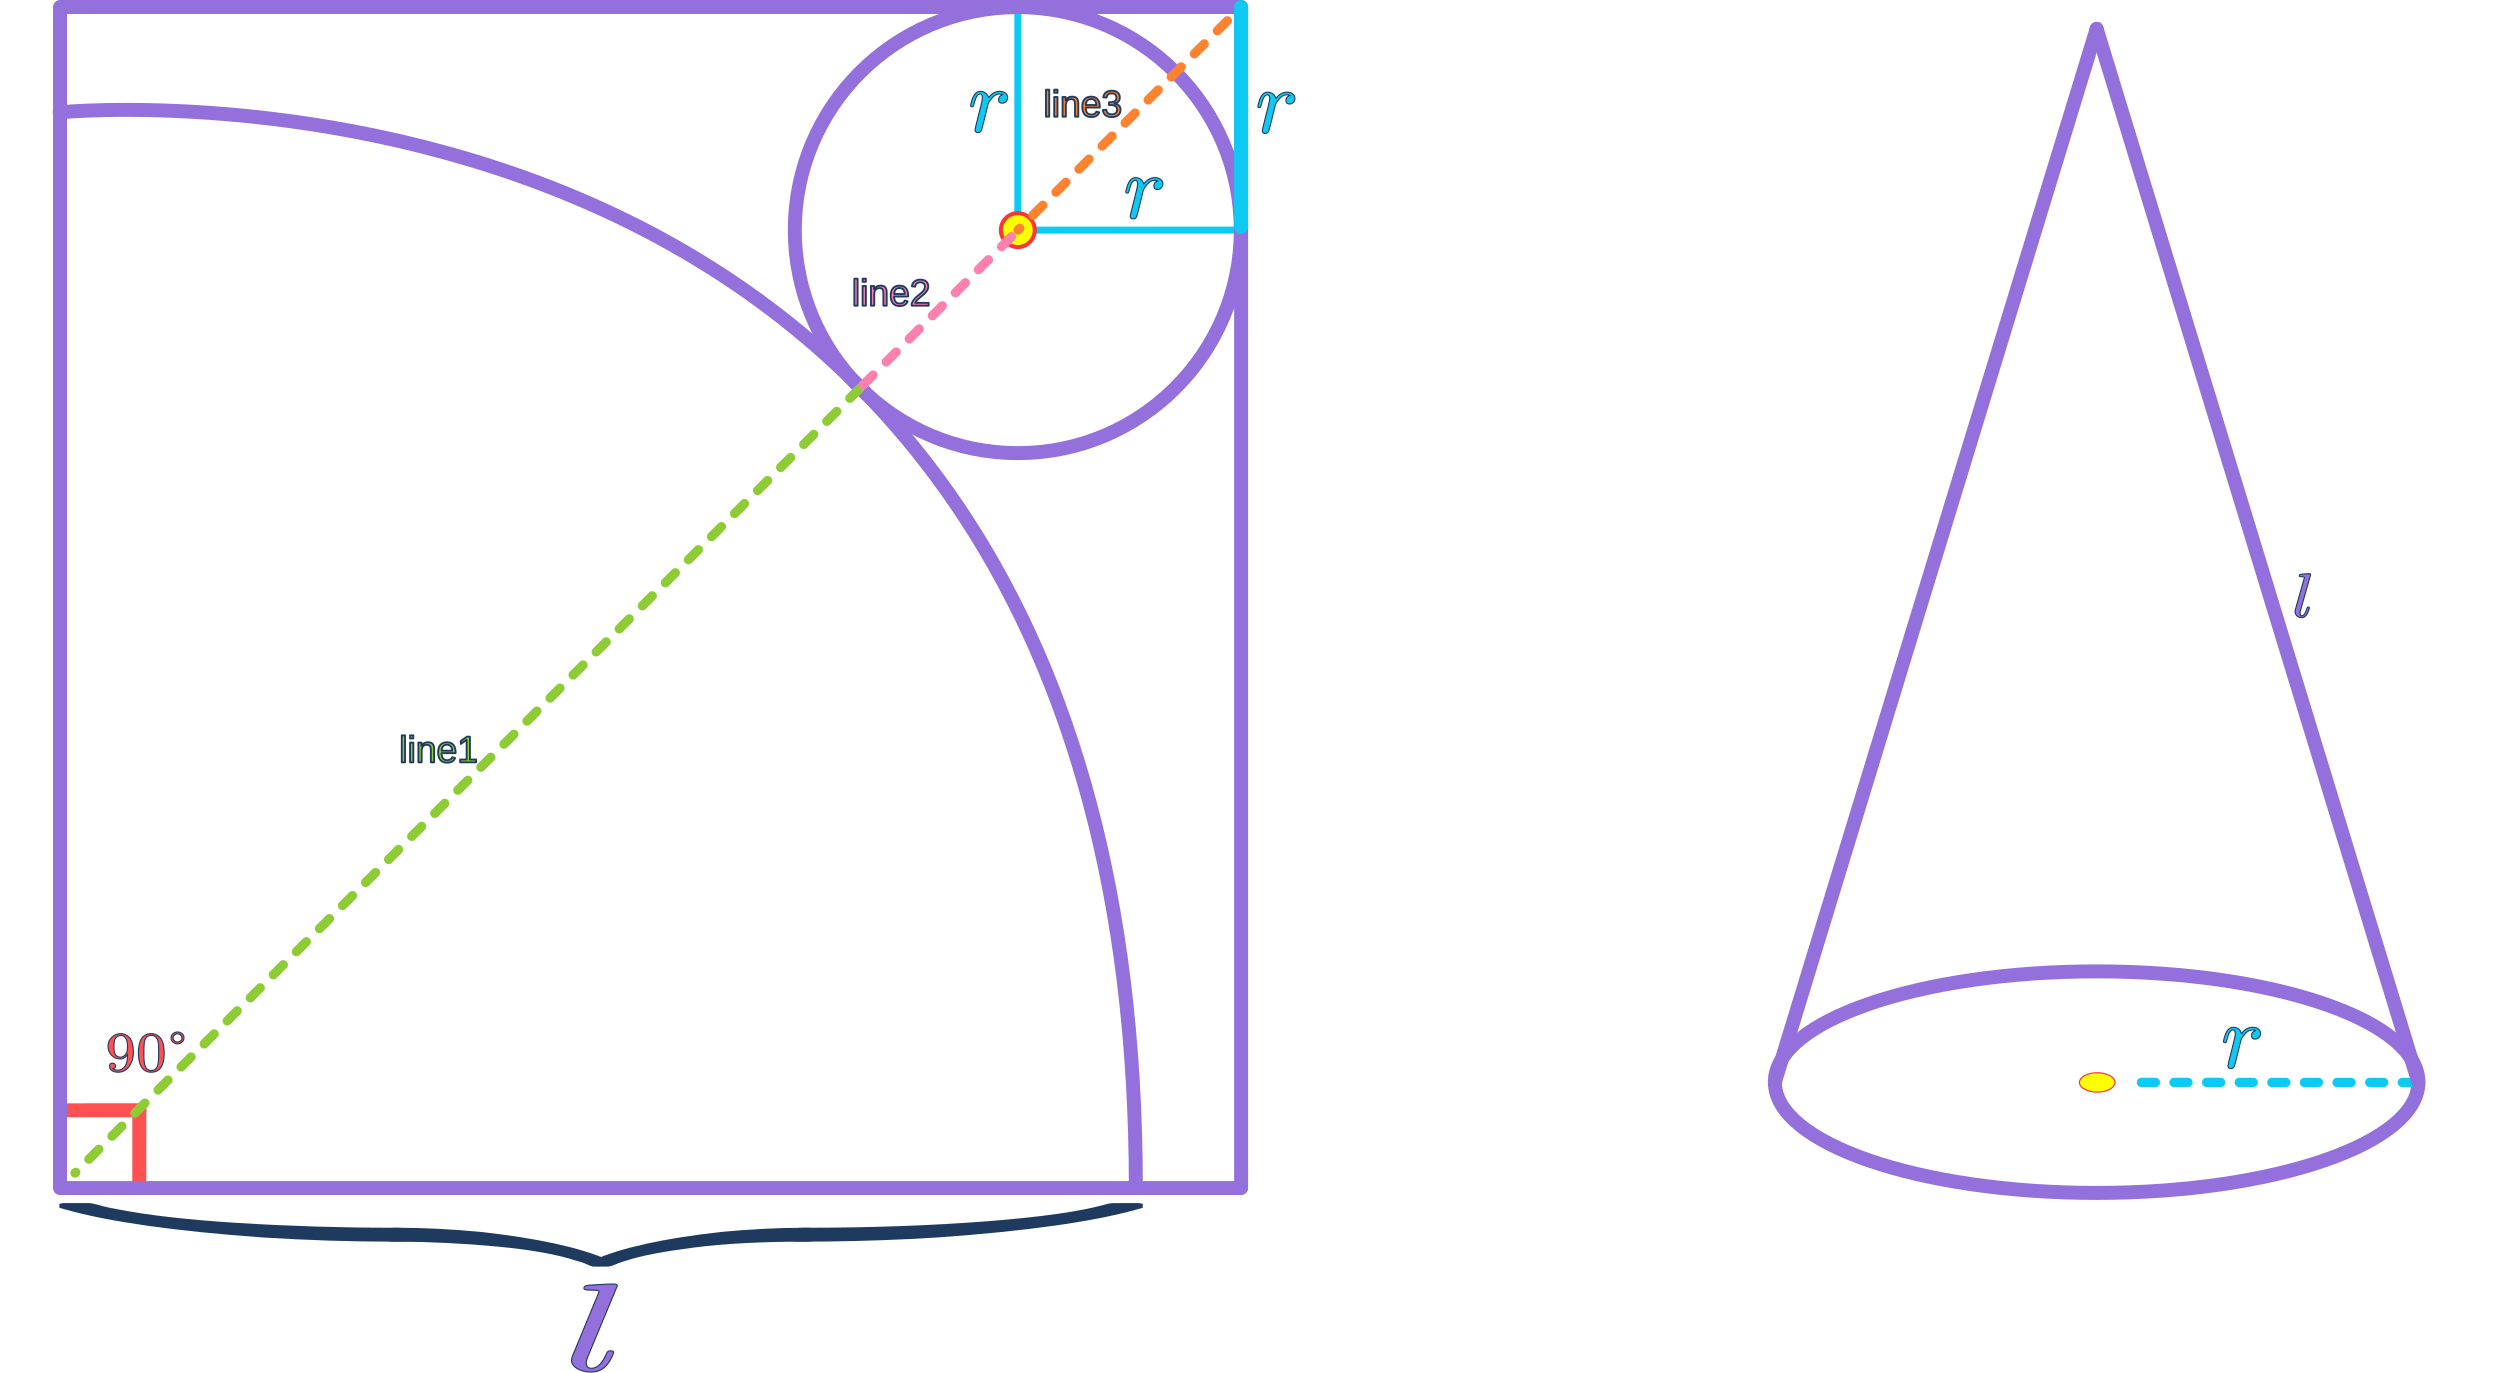
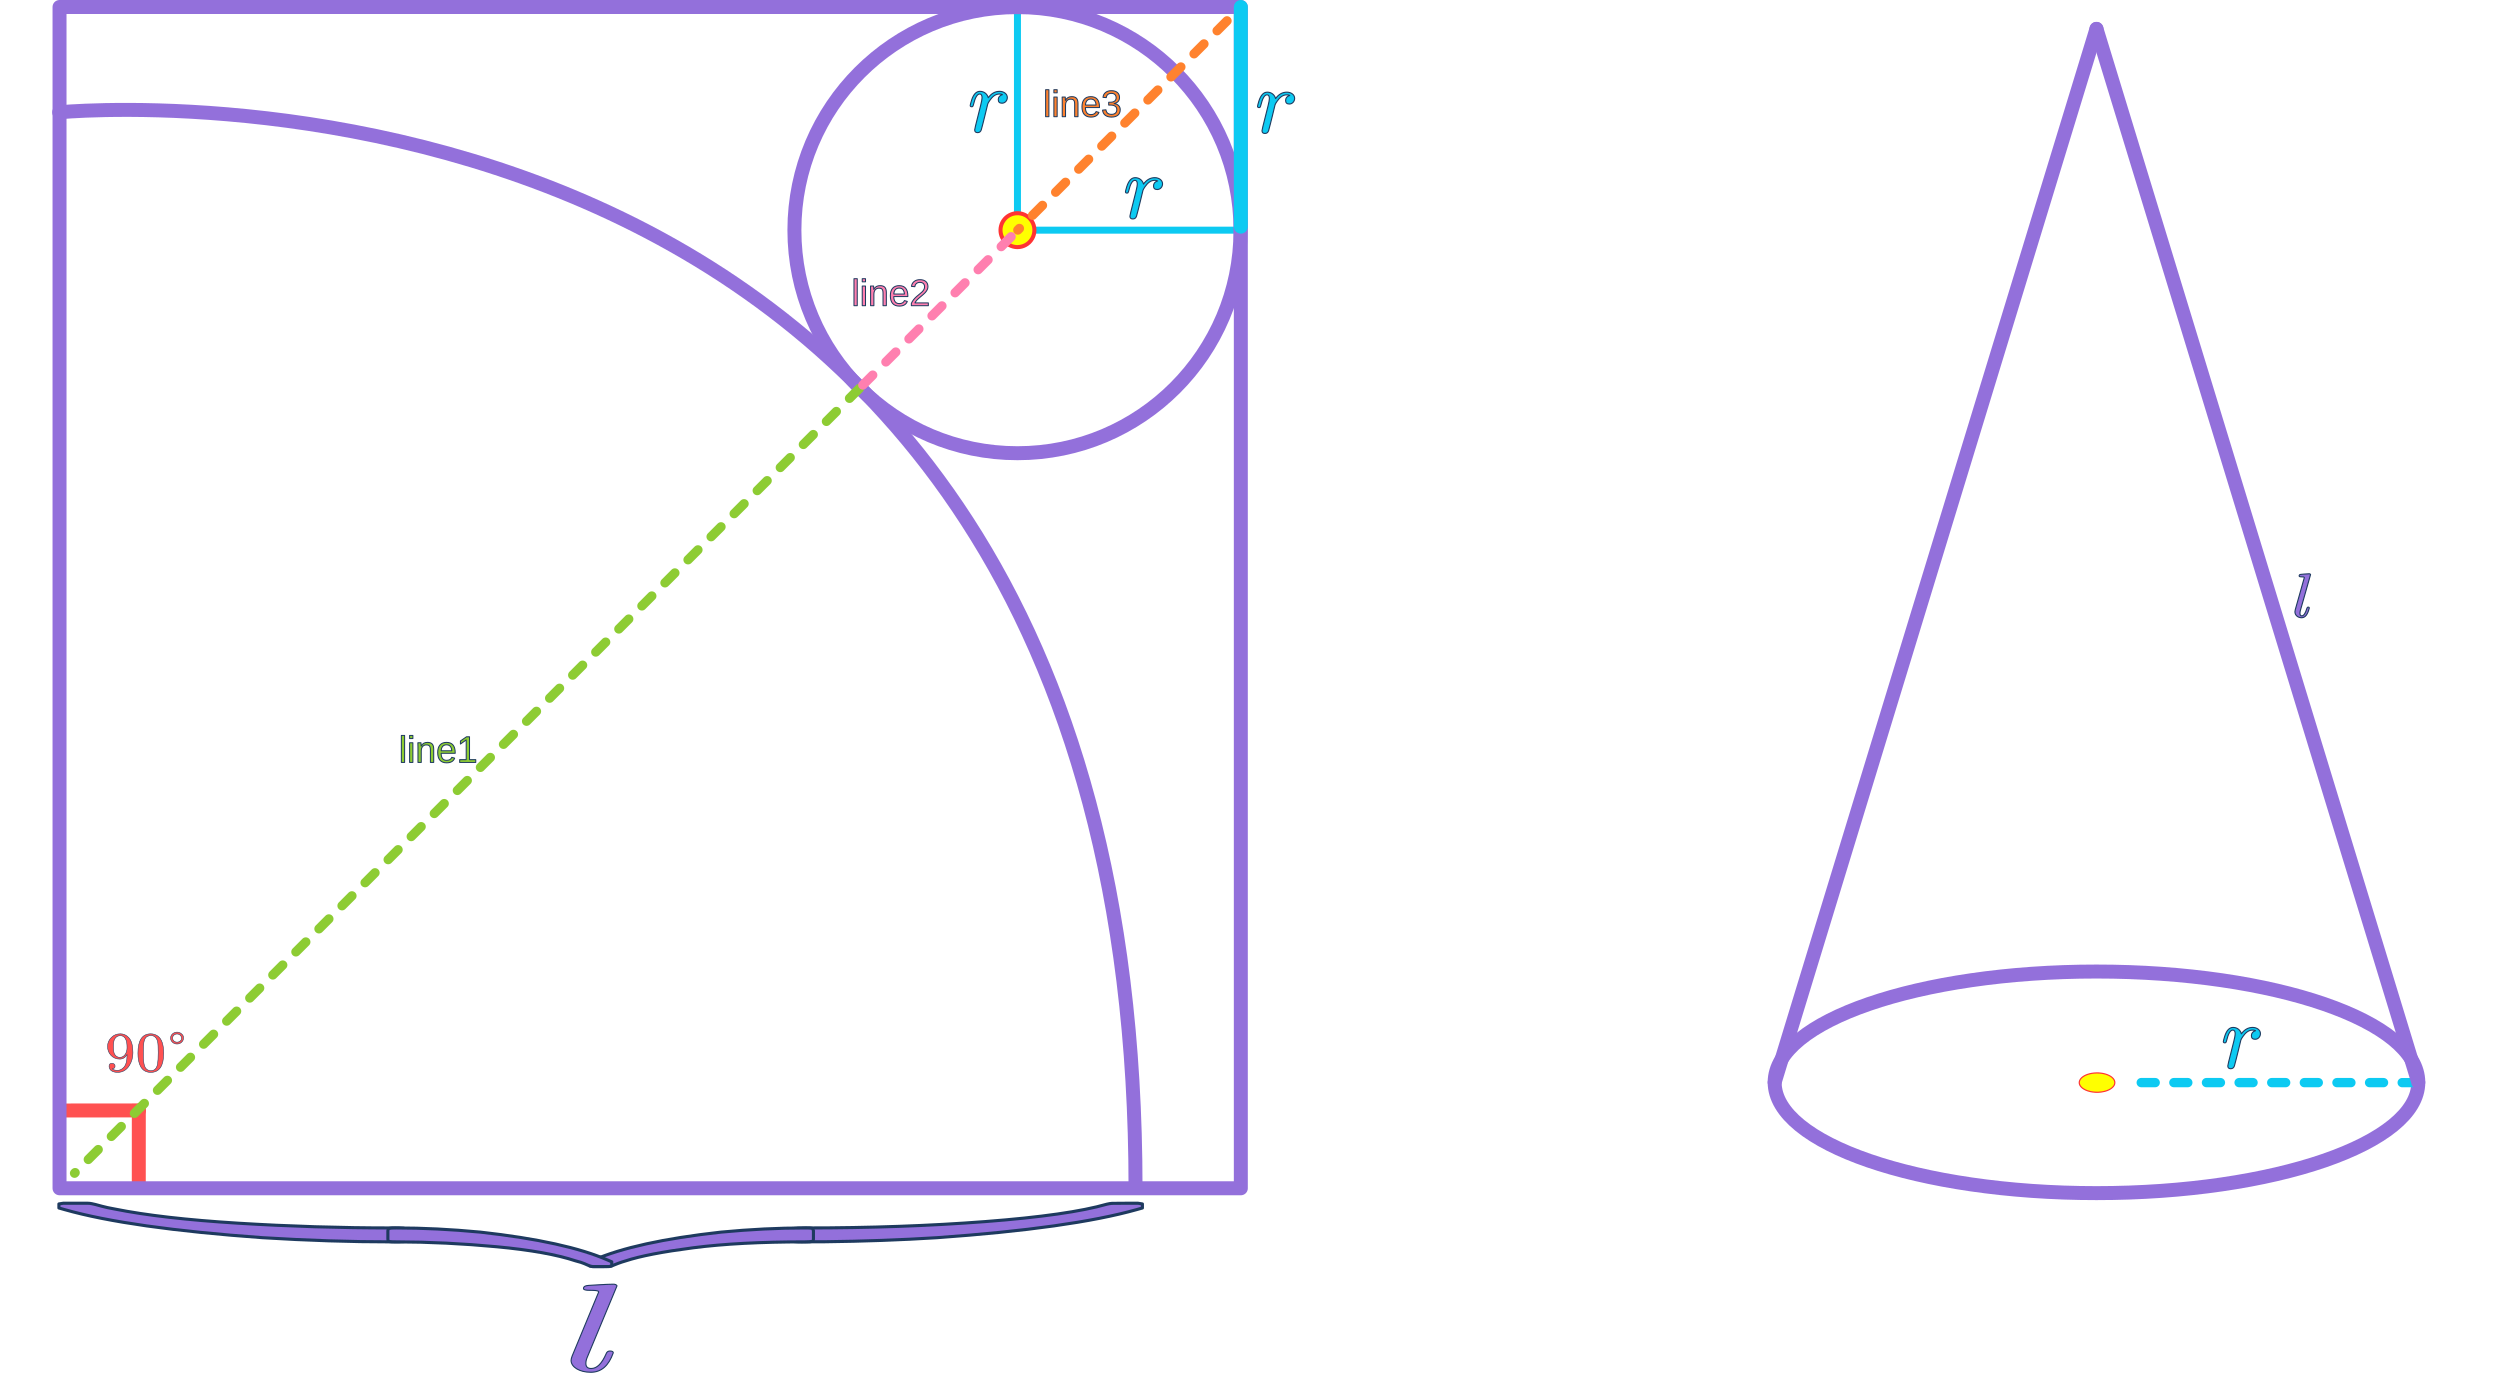
- <svg xmlns="http://www.w3.org/2000/svg" width="346" height="190" viewBox="0 0 2142 1228" version="1.1" xml:space="preserve" style="fill-rule:evenodd;clip-rule:evenodd;stroke-linecap:square;">
-   <ellipse cx="1828.31" cy="967.984" rx="287.823" ry="99.089" style="fill:none;stroke:#9370db;stroke-width:12.5px;" />
-   <path d="M2114.23,968.245l-257.498,-0.024" style="fill:none;stroke:#0dcaf2;stroke-width:8.33px;stroke-linecap:round;stroke-linejoin:round;stroke-miterlimit:1.5;stroke-dasharray:12.5,16.67,0,0,0,0;" />
-   <ellipse cx="1828.83" cy="968.231" rx="15.904" ry="8.649" style="fill:#ff0;" />
-   <path d="M1828.83,977.422c-0.063,-0.001 -7.209,0.21 -12.441,-3.155c-7.69,-4.945 -3.851,-12.888 7.623,-14.83c11.512,-1.948 23.224,3.437 20.988,10.494c-0.976,3.08 -4.711,4.927 -5.24,5.188c-4.915,2.43 -10.505,2.295 -10.93,2.303Zm0.001,-1.084c0.139,0.001 6.712,0.171 11.613,-2.832c7.5,-4.596 3.045,-11.453 -7.345,-13.059c-12.165,-1.88 -23.555,4.636 -18.35,10.996c1.725,2.108 4.899,3.274 5.379,3.45c4.128,1.517 8.192,1.435 8.701,1.445l0.002,-0Z" style="fill:#f33;" />
-   <path d="M863.284,205.84l199.14,0" style="fill:none;stroke:#0dcaf2;stroke-width:6.25px;stroke-linecap:round;stroke-linejoin:round;stroke-miterlimit:1.5;" />
-   <path d="M863.294,204.773l0,-199.14" style="fill:none;stroke:#0dcaf2;stroke-width:6.25px;stroke-linecap:round;stroke-linejoin:round;stroke-miterlimit:1.5;" />
-   <path d="M77.451,1062.44l0.024,-69.017" style="fill:none;stroke:#ff5151;stroke-width:12.5px;stroke-linecap:round;stroke-linejoin:round;stroke-miterlimit:1.5;" />
-   <path d="M77.653,993.101l-70.692,0.074" style="fill:none;stroke:#ff5151;stroke-width:12.5px;stroke-linecap:round;stroke-linejoin:round;stroke-miterlimit:1.5;" />
+ <svg xmlns="http://www.w3.org/2000/svg" width="346" height="190" viewBox="0 0 1930 1106" version="1.1" xml:space="preserve" style="fill-rule:evenodd;clip-rule:evenodd;stroke-linecap:square;">
+   <ellipse cx="1646.95" cy="871.962" rx="259.272" ry="89.26" style="fill:none;stroke:#9370db;stroke-width:11.26px;" />
+   <path d="M1904.5,872.198l-231.955,-0.022" style="fill:none;stroke:#0dcaf2;stroke-width:7.5px;stroke-linecap:round;stroke-linejoin:round;stroke-miterlimit:1.5;stroke-dasharray:11.26,15.02,0,0,0,0;" />
+   <ellipse cx="1647.41" cy="872.185" rx="14.326" ry="7.791" style="fill:#ff0;" />
+   <path d="M1647.41,880.464c-0.057,-0.001 -6.494,0.189 -11.207,-2.842c-6.927,-4.454 -3.469,-11.609 6.867,-13.359c10.37,-1.754 20.92,3.096 18.906,9.453c-0.879,2.775 -4.244,4.439 -4.72,4.674c-4.428,2.189 -9.463,2.067 -9.846,2.074Zm0.001,-0.976c0.125,0.001 6.046,0.154 10.461,-2.551c6.756,-4.14 2.743,-10.317 -6.617,-11.764c-10.958,-1.693 -21.218,4.176 -16.529,9.905c1.553,1.899 4.413,2.95 4.845,3.108c3.718,1.367 7.379,1.293 7.838,1.302l0.002,-0Z" style="fill:#f33;" />
+   <path d="M777.648,185.421l179.386,0" style="fill:none;stroke:#0dcaf2;stroke-width:5.63px;stroke-linecap:round;stroke-linejoin:round;stroke-miterlimit:1.5;" />
+   <path d="M777.657,184.46l0,-179.386" style="fill:none;stroke:#0dcaf2;stroke-width:5.63px;stroke-linecap:round;stroke-linejoin:round;stroke-miterlimit:1.5;" />
+   <path d="M69.768,957.049l0.022,-62.171" style="fill:none;stroke:#ff5151;stroke-width:11.26px;stroke-linecap:round;stroke-linejoin:round;stroke-miterlimit:1.5;" />
+   <path d="M69.95,894.588l-63.68,0.067" style="fill:none;stroke:#ff5151;stroke-width:11.26px;stroke-linecap:round;stroke-linejoin:round;stroke-miterlimit:1.5;" />
  <g>
    <g>
      <g>
-         <path id="MJX-79-TEX-S4-E150" d="M971.159,1076.12l3.883,0.623l0,3.632l-5.177,1.452c-39.261,11.068 -98.801,19.438 -178.618,25.11c-31.927,2.006 -65.364,3.217 -100.311,3.632l-7.766,-0c-3.883,-0 -6.687,0.034 -8.413,0.103c-6.04,0 -9.707,-0.103 -11.002,-0.311c-1.294,-0.207 -1.941,-0.865 -1.941,-1.971l-0,-7.575c-0,-1.245 0.647,-1.971 1.941,-2.179c1.295,-0.207 4.746,-0.346 10.355,-0.415c57.382,0 110.881,-1.902 160.497,-5.706c49.616,-3.805 85.858,-8.993 108.724,-15.564c1.726,-0.415 3.236,-0.658 4.53,-0.727c1.295,-0.069 5.393,-0.104 12.297,-0.104l11.001,0Z" style="fill:#1e3a5f;fill-rule:nonzero;" />
-         <path id="MJX-79-TEX-S4-E151" d="M316.382,1100.81l0,8.924c0,0.484 -1.069,0.726 -3.206,0.726c-1.71,0.138 -4.917,0.207 -9.619,0.207c-36.767,0 -75.244,-1.245 -115.43,-3.735c-79.091,-5.672 -138.089,-14.042 -176.993,-25.11l-5.13,-1.452l-0,-3.632l3.847,-0.623l21.804,0c1.282,0 2.565,0.139 3.847,0.416c1.283,0.276 2.352,0.518 3.207,0.726c0.855,0.207 2.779,0.726 5.771,1.556c2.993,0.83 6.841,1.66 11.543,2.49c27.789,5.603 64.556,9.823 110.3,12.659c45.745,2.836 91.703,4.254 137.875,4.254c5.558,0 8.978,0.104 10.26,0.312c1.283,0.207 1.924,0.968 1.924,2.282Z" style="fill:#1e3a5f;fill-rule:nonzero;" />
+         <path id="MJX-79-TEX-S4-E150" d="M874.823,969.372l3.497,0.561l0,3.272l-4.663,1.308c-35.367,9.97 -89,17.509 -160.9,22.619c-28.76,1.807 -58.88,2.898 -90.36,3.271l-6.996,0c-3.498,0 -6.023,0.031 -7.578,0.093c-5.441,0 -8.744,-0.093 -9.911,-0.28c-1.165,-0.186 -1.748,-0.779 -1.748,-1.775l-0,-6.824c-0,-1.122 0.583,-1.776 1.748,-1.963c1.167,-0.186 4.275,-0.312 9.328,-0.374c51.69,0 99.882,-1.713 144.576,-5.14c44.694,-3.427 77.341,-8.101 97.939,-14.02c1.555,-0.374 2.915,-0.592 4.081,-0.655c1.166,-0.062 4.858,-0.093 11.077,-0.093l9.91,-0Z" style="fill:#9370db;fill-rule:nonzero;stroke:#1e3a5f;stroke-width:2.5px;stroke-linecap:butt;stroke-linejoin:round;stroke-miterlimit:2;" />
+         <path id="MJX-79-TEX-S4-E151" d="M284.998,991.612l-0,8.039c-0,0.436 -0.963,0.654 -2.888,0.654c-1.541,0.125 -4.43,0.187 -8.665,0.187c-33.12,-0 -67.78,-1.122 -103.98,-3.365c-71.245,-5.109 -124.391,-12.649 -159.435,-22.619l-4.622,-1.308l0,-3.272l3.466,-0.561l19.641,0c1.155,0 2.31,0.125 3.465,0.375c1.156,0.249 2.119,0.467 2.889,0.654c0.77,0.186 2.503,0.654 5.199,1.402c2.696,0.747 6.162,1.495 10.398,2.243c25.032,5.047 58.152,8.848 99.358,11.403c41.207,2.554 82.606,3.832 124.198,3.832c5.007,-0 8.088,0.093 9.243,0.281c1.155,0.186 1.733,0.872 1.733,2.055Z" style="fill:#9370db;fill-rule:nonzero;stroke:#1e3a5f;stroke-width:2.5px;stroke-linecap:butt;stroke-linejoin:round;stroke-miterlimit:2;" />
        <g>
-           <path id="MJX-79-TEX-S4-E153" d="M680.823,1100.71l-0,7.366c-0,1.246 -0.414,1.972 -1.241,2.179c-0.828,0.208 -3.034,0.346 -6.62,0.415c-39.163,0 -72.396,1.764 -99.7,5.292c-27.304,3.528 -47.437,7.436 -60.399,11.725c-2.207,0.623 -4.413,1.349 -6.62,2.179c-2.206,0.83 -3.861,1.487 -4.964,1.971c-1.103,0.485 -2.068,0.727 -2.896,0.727c-0.551,0.138 -3.309,0.207 -8.274,0.207l-7.033,0l-2.482,-0.622l0,-3.632l3.31,-1.453c25.097,-11.067 63.157,-19.437 114.18,-25.109c26.2,-2.491 51.298,-3.736 75.292,-3.736c3.585,0 5.654,0.104 6.206,0.312c0.551,0.207 0.965,0.933 1.241,2.179Z" style="fill:#1e3a5f;fill-rule:nonzero;" />
-           <path id="MJX-79-TEX-S4-E152" d="M500.452,1132.15l-2.483,0.622l-13.651,0c-1.104,0 -2.069,-0.138 -2.896,-0.415c-0.828,-0.277 -1.517,-0.519 -2.069,-0.726c-0.551,-0.208 -1.655,-0.692 -3.309,-1.453c-1.655,-0.761 -4.275,-1.591 -7.861,-2.49c-16.823,-5.603 -40.404,-9.823 -70.741,-12.659c-30.338,-2.836 -60.124,-4.288 -89.358,-4.358c-3.586,0 -5.792,-0.103 -6.62,-0.311c-0.827,-0.207 -1.241,-0.968 -1.241,-2.283l0,-6.951c0,-1.384 0.414,-2.214 1.241,-2.491c0.828,-0.276 2.896,-0.415 6.206,-0.415c23.994,0 49.092,1.245 75.292,3.736c51.023,5.672 89.083,14.042 114.18,25.109l3.31,1.453l-0,3.632Z" style="fill:#1e3a5f;fill-rule:nonzero;" />
+           <path id="MJX-79-TEX-S4-E153" d="M613.287,991.522l0,6.636c0,1.122 -0.373,1.776 -1.118,1.963c-0.746,0.187 -2.733,0.311 -5.963,0.373c-35.278,0 -65.215,1.589 -89.81,4.767c-24.596,3.178 -42.731,6.699 -54.408,10.562c-1.988,0.562 -3.975,1.216 -5.963,1.963c-1.987,0.748 -3.478,1.34 -4.472,1.776c-0.993,0.437 -1.862,0.655 -2.608,0.655c-0.497,0.124 -2.981,0.186 -7.454,0.186l-6.335,0l-2.236,-0.56l0,-3.272l2.982,-1.309c22.607,-9.969 56.892,-17.509 102.854,-22.618c23.601,-2.244 46.209,-3.366 67.823,-3.366c3.229,0 5.093,0.094 5.59,0.282c0.497,0.186 0.869,0.84 1.118,1.962Z" style="fill:#9370db;fill-rule:nonzero;stroke:#1e3a5f;stroke-width:2.5px;stroke-linecap:butt;stroke-linejoin:round;stroke-miterlimit:2;" />
+           <path id="MJX-79-TEX-S4-E152" d="M450.808,1019.84l-2.236,0.56l-12.297,-0c-0.995,-0 -1.864,-0.124 -2.609,-0.374c-0.746,-0.249 -1.366,-0.467 -1.864,-0.654c-0.496,-0.187 -1.49,-0.623 -2.98,-1.309c-1.491,-0.685 -3.851,-1.433 -7.082,-2.243c-15.154,-5.047 -36.396,-8.848 -63.723,-11.403c-27.329,-2.555 -54.16,-3.863 -80.494,-3.926c-3.23,0 -5.218,-0.092 -5.963,-0.28c-0.745,-0.186 -1.118,-0.872 -1.118,-2.056l-0,-6.262c-0,-1.247 0.373,-1.994 1.118,-2.244c0.745,-0.248 2.608,-0.374 5.59,-0.374c21.614,0 44.222,1.122 67.823,3.366c45.962,5.109 80.246,12.649 102.854,22.618l2.981,1.309l0,3.272Z" style="fill:#9370db;fill-rule:nonzero;stroke:#1e3a5f;stroke-width:2.5px;stroke-linecap:butt;stroke-linejoin:round;stroke-miterlimit:2;" />
        </g>
      </g>
    </g>
  </g>
  <g>
    <g>
-       <path id="MJX-105-NCM-I-1D45F" d="M993.055,164.445c-0,-3.423 -3.342,-5.541 -6.927,-5.541c-3.993,-0 -7.334,1.874 -10.105,5.704c-0.815,-3.178 -3.585,-5.704 -7.415,-5.704c-3.342,-0 -5.786,2.607 -7.497,7.904c-0.815,2.689 -1.223,4.238 -1.223,4.727c0,0.733 0.408,1.14 1.304,1.14c0.407,0 0.652,-0.081 0.896,-0.244c0.408,-0.734 0.652,-1.304 0.734,-1.874c1.467,-6.194 3.341,-9.29 5.541,-9.29c1.385,-0 2.119,1.141 2.119,3.422c-0,1.06 -0.408,3.26 -1.222,6.601l-4.645,18.498c-0.245,1.06 -0.734,3.178 -0.734,3.586c0,1.63 0.897,2.444 2.608,2.444c1.63,0 2.689,-0.814 3.259,-2.444l1.549,-5.867c0.896,-3.505 1.467,-5.786 1.711,-6.846l2.526,-10.43c0.163,-0.652 0.815,-1.712 1.874,-3.26c2.201,-3.097 4.727,-5.704 8.72,-5.704c0.978,-0 1.793,0.163 2.526,0.57c-2.445,0.734 -3.667,2.282 -3.667,4.482c0,2.119 1.141,3.178 3.341,3.178c2.689,0 4.727,-2.363 4.727,-5.052Z" style="fill:#0dcaf2;fill-rule:nonzero;stroke:#1e3a5f;stroke-width:1px;stroke-linecap:butt;stroke-linejoin:round;stroke-miterlimit:2;" />
+       <path id="MJX-105-NCM-I-1D45F" d="M894.546,148.132c0,-3.083 -3.01,-4.991 -6.239,-4.991c-3.597,0 -6.607,1.688 -9.103,5.138c-0.734,-2.862 -3.229,-5.138 -6.679,-5.138c-3.011,0 -5.212,2.349 -6.754,7.12c-0.734,2.422 -1.101,3.818 -1.101,4.258c-0,0.66 0.367,1.027 1.174,1.027c0.367,0 0.588,-0.073 0.807,-0.22c0.368,-0.661 0.588,-1.174 0.662,-1.688c1.321,-5.579 3.009,-8.368 4.991,-8.368c1.247,-0 1.909,1.028 1.909,3.082c-0,0.955 -0.368,2.937 -1.101,5.946l-4.184,16.664c-0.221,0.954 -0.662,2.862 -0.662,3.23c0,1.468 0.809,2.201 2.35,2.201c1.468,0 2.422,-0.733 2.935,-2.201l1.396,-5.285c0.807,-3.158 1.321,-5.212 1.541,-6.167l2.276,-9.395c0.146,-0.588 0.734,-1.543 1.688,-2.937c1.982,-2.79 4.258,-5.138 7.855,-5.138c0.881,-0 1.615,0.147 2.275,0.513c-2.202,0.661 -3.303,2.056 -3.303,4.038c-0,1.908 1.028,2.862 3.009,2.862c2.423,0 4.258,-2.128 4.258,-4.551Z" style="fill:#0dcaf2;fill-rule:nonzero;stroke:#1e3a5f;stroke-width:0.9px;stroke-linecap:butt;stroke-linejoin:round;stroke-miterlimit:2;" />
    </g>
  </g>
  <g>
    <g>
-       <path id="MJX-105-NCM-I-1D45F1" d="M1974.95,924.43c0,-3.423 -3.341,-5.542 -6.926,-5.542c-3.993,0 -7.334,1.875 -10.105,5.705c-0.815,-3.179 -3.586,-5.705 -7.416,-5.705c-3.341,0 -5.785,2.608 -7.497,7.905c-0.815,2.689 -1.222,4.237 -1.222,4.726c-0,0.734 0.407,1.141 1.304,1.141c0.407,0 0.652,-0.081 0.896,-0.244c0.408,-0.734 0.652,-1.304 0.734,-1.875c1.466,-6.193 3.341,-9.29 5.541,-9.29c1.385,0 2.119,1.141 2.119,3.423c-0,1.059 -0.408,3.26 -1.223,6.601l-4.645,18.498c-0.244,1.059 -0.733,3.178 -0.733,3.586c-0,1.629 0.896,2.444 2.608,2.444c1.629,0 2.689,-0.815 3.259,-2.444l1.549,-5.868c0.896,-3.504 1.466,-5.786 1.711,-6.845l2.526,-10.431c0.163,-0.652 0.815,-1.711 1.874,-3.259c2.201,-3.097 4.727,-5.705 8.72,-5.705c0.978,0 1.792,0.163 2.526,0.571c-2.445,0.733 -3.667,2.282 -3.667,4.482c-0,2.119 1.141,3.178 3.341,3.178c2.689,-0 4.726,-2.363 4.726,-5.052Z" style="fill:#0dcaf2;fill-rule:nonzero;stroke:#1e3a5f;stroke-width:1px;stroke-linecap:butt;stroke-linejoin:round;stroke-miterlimit:2;" />
+       <path id="MJX-105-NCM-I-1D45F1" d="M1779.04,832.729c0,-3.084 -3.01,-4.992 -6.239,-4.992c-3.597,-0 -6.606,1.689 -9.103,5.139c-0.734,-2.864 -3.23,-5.139 -6.68,-5.139c-3.009,-0 -5.211,2.349 -6.753,7.121c-0.734,2.422 -1.101,3.816 -1.101,4.257c0,0.661 0.367,1.028 1.175,1.028c0.366,-0 0.587,-0.073 0.807,-0.22c0.367,-0.661 0.587,-1.175 0.661,-1.689c1.321,-5.579 3.01,-8.369 4.991,-8.369c1.248,0 1.909,1.028 1.909,3.084c0,0.954 -0.367,2.936 -1.102,5.946l-4.184,16.663c-0.22,0.954 -0.66,2.863 -0.66,3.23c-0,1.468 0.807,2.202 2.349,2.202c1.468,-0 2.422,-0.734 2.936,-2.202l1.395,-5.286c0.807,-3.156 1.321,-5.212 1.542,-6.166l2.275,-9.396c0.147,-0.587 0.734,-1.541 1.688,-2.936c1.983,-2.789 4.258,-5.139 7.855,-5.139c0.881,0 1.614,0.147 2.276,0.515c-2.203,0.66 -3.304,2.055 -3.304,4.037c0,1.909 1.028,2.863 3.01,2.863c2.422,-0 4.257,-2.129 4.257,-4.551Z" style="fill:#0dcaf2;fill-rule:nonzero;stroke:#1e3a5f;stroke-width:0.9px;stroke-linecap:butt;stroke-linejoin:round;stroke-miterlimit:2;" />
    </g>
  </g>
  <g>
    <g>
-       <path id="MJX-105-NCM-I-1D45F2" d="M854.22,87.243c0,-3.423 -3.341,-5.542 -6.926,-5.542c-3.993,0 -7.334,1.875 -10.105,5.705c-0.815,-3.178 -3.586,-5.705 -7.416,-5.705c-3.341,0 -5.785,2.608 -7.497,7.905c-0.815,2.689 -1.222,4.237 -1.222,4.726c-0,0.734 0.407,1.141 1.304,1.141c0.407,0 0.652,-0.081 0.896,-0.244c0.408,-0.734 0.652,-1.304 0.734,-1.874c1.466,-6.194 3.341,-9.29 5.541,-9.29c1.385,-0 2.119,1.141 2.119,3.422c-0,1.06 -0.408,3.26 -1.223,6.601l-4.645,18.498c-0.244,1.06 -0.733,3.178 -0.733,3.586c-0,1.629 0.896,2.444 2.608,2.444c1.629,0 2.689,-0.815 3.259,-2.444l1.549,-5.868c0.896,-3.504 1.466,-5.785 1.711,-6.845l2.526,-10.43c0.163,-0.652 0.815,-1.712 1.874,-3.26c2.201,-3.097 4.727,-5.704 8.72,-5.704c0.978,-0 1.793,0.163 2.526,0.57c-2.445,0.734 -3.667,2.282 -3.667,4.482c-0,2.119 1.141,3.178 3.341,3.178c2.689,0 4.726,-2.363 4.726,-5.052Z" style="fill:#0dcaf2;fill-rule:nonzero;stroke:#1e3a5f;stroke-width:1px;stroke-linecap:butt;stroke-linejoin:round;stroke-miterlimit:2;" />
+       <path id="MJX-105-NCM-I-1D45F2" d="M769.484,78.589c-0,-3.084 -3.01,-4.993 -6.239,-4.993c-3.597,0 -6.607,1.689 -9.103,5.14c-0.734,-2.863 -3.23,-5.14 -6.68,-5.14c-3.01,0 -5.211,2.35 -6.754,7.121c-0.734,2.423 -1.1,3.817 -1.1,4.258c-0,0.661 0.366,1.027 1.174,1.027c0.367,0 0.588,-0.073 0.807,-0.219c0.368,-0.662 0.588,-1.175 0.662,-1.689c1.32,-5.579 3.009,-8.368 4.991,-8.368c1.247,-0 1.909,1.028 1.909,3.083c-0,0.954 -0.368,2.936 -1.102,5.946l-4.184,16.663c-0.22,0.955 -0.661,2.863 -0.661,3.23c0,1.467 0.808,2.202 2.35,2.202c1.467,-0 2.422,-0.735 2.935,-2.202l1.396,-5.286c0.807,-3.156 1.32,-5.211 1.541,-6.166l2.276,-9.395c0.146,-0.588 0.734,-1.542 1.688,-2.937c1.982,-2.79 4.258,-5.138 7.855,-5.138c0.881,-0 1.615,0.147 2.275,0.513c-2.202,0.662 -3.303,2.056 -3.303,4.038c-0,1.909 1.028,2.863 3.009,2.863c2.423,-0 4.258,-2.129 4.258,-4.551Z" style="fill:#0dcaf2;fill-rule:nonzero;stroke:#1e3a5f;stroke-width:0.9px;stroke-linecap:butt;stroke-linejoin:round;stroke-miterlimit:2;" />
    </g>
  </g>
  <g>
    <g>
-       <path id="MJX-105-NCM-I-1D45F3" d="M1111.19,87.979c0,-3.422 -3.341,-5.541 -6.926,-5.541c-3.994,-0 -7.335,1.874 -10.105,5.704c-0.815,-3.178 -3.586,-5.704 -7.416,-5.704c-3.341,-0 -5.786,2.608 -7.497,7.904c-0.815,2.69 -1.222,4.238 -1.222,4.727c-0,0.733 0.407,1.141 1.304,1.141c0.407,-0 0.652,-0.082 0.896,-0.245c0.407,-0.733 0.652,-1.304 0.733,-1.874c1.467,-6.193 3.341,-9.29 5.542,-9.29c1.385,0 2.118,1.141 2.118,3.423c0,1.059 -0.407,3.259 -1.222,6.6l-4.645,18.499c-0.244,1.059 -0.733,3.178 -0.733,3.585c-0,1.63 0.896,2.445 2.607,2.445c1.63,-0 2.69,-0.815 3.26,-2.445l1.548,-5.867c0.897,-3.504 1.467,-5.786 1.712,-6.845l2.526,-10.431c0.163,-0.652 0.815,-1.711 1.874,-3.26c2.2,-3.096 4.726,-5.704 8.72,-5.704c0.977,0 1.792,0.163 2.526,0.571c-2.445,0.733 -3.667,2.281 -3.667,4.481c-0,2.119 1.141,3.179 3.341,3.179c2.689,-0 4.726,-2.364 4.726,-5.053Z" style="fill:#0dcaf2;fill-rule:nonzero;stroke:#1e3a5f;stroke-width:1px;stroke-linecap:butt;stroke-linejoin:round;stroke-miterlimit:2;" />
+       <path id="MJX-105-NCM-I-1D45F3" d="M1000.96,79.252c-0,-3.083 -3.01,-4.992 -6.239,-4.992c-3.598,0 -6.608,1.688 -9.103,5.139c-0.734,-2.863 -3.23,-5.139 -6.68,-5.139c-3.01,0 -5.212,2.35 -6.753,7.12c-0.735,2.423 -1.101,3.818 -1.101,4.258c-0,0.661 0.366,1.028 1.174,1.028c0.367,0 0.588,-0.074 0.808,-0.22c0.366,-0.661 0.587,-1.175 0.66,-1.689c1.321,-5.578 3.009,-8.368 4.992,-8.368c1.248,-0 1.908,1.028 1.908,3.083c-0,0.954 -0.367,2.936 -1.101,5.946l-4.184,16.664c-0.22,0.954 -0.66,2.862 -0.66,3.229c-0,1.468 0.807,2.202 2.348,2.202c1.468,0 2.423,-0.734 2.937,-2.202l1.394,-5.285c0.808,-3.156 1.322,-5.212 1.542,-6.166l2.276,-9.396c0.147,-0.588 0.734,-1.542 1.688,-2.937c1.982,-2.789 4.257,-5.138 7.855,-5.138c0.88,-0 1.614,0.147 2.275,0.514c-2.202,0.661 -3.303,2.055 -3.303,4.037c0,1.909 1.028,2.863 3.01,2.863c2.422,0 4.257,-2.129 4.257,-4.551Z" style="fill:#0dcaf2;fill-rule:nonzero;stroke:#1e3a5f;stroke-width:0.9px;stroke-linecap:butt;stroke-linejoin:round;stroke-miterlimit:2;" />
    </g>
  </g>
-   <circle cx="863.297" cy="205.839" r="15.163" style="fill:#ff0;" />
-   <path d="M863.297,222.81c-0.094,-0.002 -7.419,0.379 -12.83,-5.867c-7.789,-8.99 -4.086,-22.983 6.996,-27.044c11.682,-4.28 23.987,5.172 22.716,17.672c-0.519,5.108 -3.199,8.688 -5.176,10.55c-4.993,4.704 -10.425,4.656 -11.706,4.689Zm-0.005,-3.61l-0,-0.006c12.091,-0.229 17.474,-14.086 9.78,-22.45c-6.114,-6.646 -17.522,-5.457 -21.814,3.309c-3.876,7.915 1.106,18.038 10.672,19.072c0.681,0.074 0.681,0.049 1.362,0.075Z" style="fill:#f33;" />
-   <path d="M1828.32,25.825l-287.834,942.188" style="fill:none;stroke:#9370db;stroke-width:12.5px;stroke-linecap:round;stroke-linejoin:round;stroke-miterlimit:1.5;" />
-   <path d="M1828.32,25.825l287.812,942.193" style="fill:none;stroke:#9370db;stroke-width:12.5px;stroke-linecap:round;stroke-linejoin:round;stroke-miterlimit:1.5;" />
-   <rect x="6.57" y="6.25" width="1056.49" height="1056.49" style="fill:none;stroke:#9370db;stroke-width:12.5px;stroke-linecap:round;stroke-linejoin:round;stroke-miterlimit:1.5;" />
-   <path d="M6.25,100.443c0,-0 962.639,-94.193 962.639,961.862" style="fill:none;stroke:#9370db;stroke-width:12.5px;stroke-linecap:round;stroke-linejoin:round;stroke-miterlimit:1.5;" />
-   <circle cx="863.297" cy="205.841" r="199.486" style="fill:none;stroke:#9370db;stroke-width:12.5px;stroke-linecap:round;stroke-linejoin:round;" />
+   <circle cx="777.66" cy="185.42" r="13.659" style="fill:#ff0;" />
+   <path d="M777.66,200.708c-0.085,-0.002 -6.683,0.341 -11.557,-5.285c-7.016,-8.098 -3.681,-20.703 6.302,-24.361c10.523,-3.856 21.607,4.658 20.463,15.918c-0.468,4.602 -2.882,7.827 -4.663,9.504c-4.498,4.237 -9.391,4.194 -10.545,4.224Zm-0.004,-3.252l-0,-0.005c10.891,-0.207 15.74,-12.689 8.81,-20.223c-5.508,-5.987 -15.784,-4.916 -19.651,2.98c-3.491,7.13 0.997,16.249 9.614,17.18c0.613,0.067 0.613,0.045 1.227,0.068Z" style="fill:#f33;" />
+   <path d="M1646.95,23.263l-259.281,848.726" style="fill:none;stroke:#9370db;stroke-width:11.26px;stroke-linecap:round;stroke-linejoin:round;stroke-miterlimit:1.5;" />
+   <path d="M1646.95,23.263l259.262,848.73" style="fill:none;stroke:#9370db;stroke-width:11.26px;stroke-linecap:round;stroke-linejoin:round;stroke-miterlimit:1.5;" />
+   <rect x="5.918" y="5.63" width="951.689" height="951.689" style="fill:none;stroke:#9370db;stroke-width:11.26px;stroke-linecap:round;stroke-linejoin:round;stroke-miterlimit:1.5;" />
+   <path d="M5.63,90.479c0,0 867.148,-84.849 867.148,866.448" style="fill:none;stroke:#9370db;stroke-width:11.26px;stroke-linecap:round;stroke-linejoin:round;stroke-miterlimit:1.5;" />
+   <circle cx="777.66" cy="185.422" r="179.698" style="fill:none;stroke:#9370db;stroke-width:11.26px;stroke-linecap:round;stroke-linejoin:round;" />
  <g>
    <g>
      <g>
-         <path id="MJX-14-NCM-N-39" d="M53.561,950.963c-1.804,0 -2.679,0.853 -2.679,2.558c0,3.761 3.335,5.567 7.654,5.567c4.374,-0 7.873,-2.006 10.443,-6.069c2.132,-3.36 3.225,-7.221 3.225,-11.534c0,-6.369 -1.257,-10.883 -3.772,-13.541c-2.132,-2.256 -4.592,-3.36 -7.381,-3.36c-3.225,0 -5.904,1.053 -8.036,3.21c-2.351,2.257 -3.5,4.965 -3.5,8.124c0,3.059 0.985,5.667 2.953,7.824c2.077,2.307 4.756,3.46 7.982,3.46c2.843,0 5.03,-1.404 6.506,-4.213l-0,0.652c-0,5.467 -1.039,9.178 -3.171,11.184c-1.695,1.655 -3.499,2.457 -5.303,2.457c-2.187,0 -3.773,-0.451 -4.811,-1.404c1.694,0 2.569,-0.903 2.569,-2.457c0,-1.405 -1.148,-2.458 -2.679,-2.458m6.944,-5.316c-2.133,0 -3.718,-1.003 -4.812,-3.009c-0.601,-1.153 -0.929,-3.41 -0.929,-6.67c0,-3.259 0.383,-5.466 1.093,-6.72c1.203,-2.006 2.953,-3.009 5.194,-3.009c2.242,0 3.882,1.254 4.921,3.761c0.601,1.355 0.984,3.661 0.984,6.921c-0,4.363 -2.132,8.726 -6.451,8.726Z" style="fill:#ff5151;fill-rule:nonzero;stroke:#1e3a5f;stroke-width:1px;stroke-linecap:butt;stroke-linejoin:round;stroke-miterlimit:2;" />
-         <path id="MJX-14-NCM-N-30" d="M88.169,959.088c7.709,-0 11.536,-5.718 11.536,-17.152c-0,-7.673 -1.75,-12.788 -5.194,-15.296c-1.914,-1.354 -4.046,-2.056 -6.288,-2.056c-7.708,0 -11.535,5.768 -11.535,17.352c-0,9.228 2.679,17.152 11.481,17.152m6.123,-27.382c0.383,1.755 0.547,4.964 0.547,9.628c-0,4.614 -0.219,8.024 -0.602,10.231c-0.71,4.012 -2.733,6.018 -6.068,6.018c-1.258,0 -2.515,-0.451 -3.663,-1.304c-1.476,-1.153 -2.351,-3.51 -2.734,-7.121c-0.164,-1.254 -0.219,-3.862 -0.219,-7.824c0,-4.363 0.164,-7.422 0.438,-9.077c0.492,-2.758 1.476,-4.513 3.007,-5.266c1.203,-0.601 2.241,-0.902 3.171,-0.902c3.553,-0 5.522,2.658 6.123,5.617Z" style="fill:#ff5151;fill-rule:nonzero;stroke:#1e3a5f;stroke-width:1px;stroke-linecap:butt;stroke-linejoin:round;stroke-miterlimit:2;" />
+         <path id="MJX-14-NCM-N-39" d="M48.248,856.63c-1.625,-0 -2.413,0.768 -2.413,2.304c-0,3.388 3.004,5.015 6.894,5.015c3.94,-0 7.092,-1.807 9.407,-5.467c1.921,-3.027 2.906,-6.505 2.906,-10.39c-0,-5.737 -1.133,-9.803 -3.398,-12.198c-1.921,-2.032 -4.137,-3.026 -6.649,-3.026c-2.905,-0 -5.318,0.948 -7.239,2.891c-2.118,2.033 -3.153,4.473 -3.153,7.318c0,2.756 0.888,5.105 2.66,7.048c1.871,2.078 4.285,3.117 7.191,3.117c2.56,-0 4.531,-1.265 5.86,-3.795l0,0.587c0,4.925 -0.936,8.268 -2.856,10.075c-1.527,1.491 -3.152,2.213 -4.777,2.213c-1.97,0 -3.399,-0.406 -4.334,-1.265c1.526,0 2.314,-0.813 2.314,-2.213c0,-1.266 -1.034,-2.214 -2.413,-2.214m6.255,-4.789c-1.921,0 -3.349,-0.903 -4.335,-2.71c-0.541,-1.039 -0.836,-3.072 -0.836,-6.009c-0,-2.935 0.345,-4.923 0.984,-6.053c1.084,-1.807 2.66,-2.711 4.679,-2.711c2.019,0 3.497,1.13 4.433,3.388c0.541,1.221 0.886,3.298 0.886,6.235c0,3.93 -1.92,7.86 -5.811,7.86Z" style="fill:#ff5151;fill-rule:nonzero;stroke:#1e3a5f;stroke-width:0.42px;stroke-linecap:butt;stroke-linejoin:round;stroke-miterlimit:2;" />
+         <path id="MJX-14-NCM-N-30" d="M79.423,863.949c6.944,-0 10.392,-5.151 10.392,-15.451c-0,-6.911 -1.577,-11.519 -4.679,-13.778c-1.724,-1.22 -3.645,-1.852 -5.664,-1.852c-6.944,-0 -10.391,5.195 -10.391,15.63c-0,8.313 2.413,15.451 10.342,15.451m5.515,-24.666c0.345,1.581 0.493,4.472 0.493,8.673c0,4.156 -0.197,7.228 -0.542,9.216c-0.64,3.614 -2.462,5.421 -5.466,5.421c-1.133,0 -2.266,-0.406 -3.3,-1.174c-1.329,-1.039 -2.118,-3.162 -2.463,-6.415c-0.147,-1.13 -0.197,-3.479 -0.197,-7.048c0,-3.93 0.148,-6.686 0.395,-8.176c0.443,-2.485 1.329,-4.066 2.708,-4.744c1.084,-0.542 2.019,-0.813 2.857,-0.813c3.2,0 4.974,2.395 5.515,5.06Z" style="fill:#ff5151;fill-rule:nonzero;stroke:#1e3a5f;stroke-width:0.42px;stroke-linecap:butt;stroke-linejoin:round;stroke-miterlimit:2;" />
      </g>
      <g>
-         <path id="MJX-14-NCM-N-2218" d="M117.456,928.408c0,-1.773 -0.348,-2.517 -1.701,-3.758c-1.12,-1.028 -2.512,-1.56 -4.097,-1.56c-3.169,-0 -5.798,2.411 -5.798,5.318c0,2.908 2.629,5.319 5.798,5.319c3.17,-0 5.798,-2.411 5.798,-5.319m-1.816,0c-0,1.489 -0.232,1.773 -1.16,2.589c-0.773,0.709 -1.701,1.063 -2.822,1.063c-2.203,0 -3.981,-1.631 -3.981,-3.652c-0,-2.021 1.778,-3.652 3.981,-3.652c2.203,0 3.982,1.631 3.982,3.652Z" style="fill:#ff5151;fill-rule:nonzero;stroke:#1e3a5f;stroke-width:1px;stroke-linecap:butt;stroke-linejoin:round;stroke-miterlimit:2;" />
+         <path id="MJX-14-NCM-N-2218" d="M105.805,836.312c-0,-1.597 -0.314,-2.267 -1.533,-3.385c-1.008,-0.926 -2.262,-1.405 -3.69,-1.405c-2.855,-0 -5.223,2.172 -5.223,4.79c-0,2.62 2.368,4.792 5.223,4.792c2.855,-0 5.223,-2.172 5.223,-4.792m-1.636,0c-0,1.342 -0.209,1.597 -1.045,2.332c-0.696,0.639 -1.532,0.958 -2.542,0.958c-1.985,0 -3.586,-1.469 -3.586,-3.29c-0,-1.82 1.601,-3.289 3.586,-3.289c1.984,-0 3.587,1.469 3.587,3.289Z" style="fill:#ff5151;fill-rule:nonzero;stroke:#1e3a5f;stroke-width:0.42px;stroke-linecap:butt;stroke-linejoin:round;stroke-miterlimit:2;" />
      </g>
    </g>
  </g>
-   <g>
-     <path id="MJX-21-NCM-I-1D459" d="M2014.2,516.606l-8.075,28.612c-0.195,0.781 -0.325,1.45 -0.325,1.952c-0,2.956 2.539,5.299 5.991,5.299c3.19,-0 5.47,-2.9 6.837,-8.701c0,-0.502 -0.325,-0.781 -1.042,-0.781c-0.521,0 -0.911,0.391 -1.107,1.172c-1.302,4.406 -2.8,6.637 -4.558,6.637c-1.107,-0 -1.628,-0.781 -1.628,-2.287c-0,-0.837 0.13,-1.729 0.391,-2.621l9.051,-31.903l0,-0.223c-0.195,-0.39 -0.586,-0.614 -1.042,-0.614c-2.084,0 -6.902,0.502 -7.684,0.558c-0.977,0.112 -1.432,0.558 -1.432,1.395c-0,0.502 0.586,0.78 1.823,0.78c1.107,0 2.8,0 2.8,0.725Z" style="fill:#9370db;fill-rule:nonzero;stroke:#1e3a5f;stroke-width:1px;stroke-linecap:butt;stroke-linejoin:round;stroke-miterlimit:2;" />
-   </g>
-   <g>
-     <path id="MJX-21-NCM-I-1D4591" d="M488.781,1155.45l-23.745,57.313c-0.574,1.564 -0.957,2.905 -0.957,3.91c-0,5.921 7.468,10.613 17.617,10.613c9.383,0 16.086,-5.809 20.107,-17.428c0,-1.005 -0.957,-1.564 -3.064,-1.564c-1.532,0 -2.681,0.782 -3.255,2.346c-3.83,8.826 -8.235,13.295 -13.405,13.295c-3.255,-0 -4.787,-1.564 -4.787,-4.581c-0,-1.675 0.383,-3.463 1.149,-5.251l26.617,-63.904l0,-0.447c-0.574,-0.782 -1.723,-1.228 -3.063,-1.228c-6.128,-0 -20.299,1.005 -22.597,1.117c-2.872,0.223 -4.213,1.117 -4.213,2.793c0,1.005 1.724,1.564 5.362,1.564c3.256,-0 8.234,-0 8.234,1.452Z" style="fill:#9370db;fill-rule:nonzero;stroke:#1e3a5f;stroke-width:1px;stroke-linecap:butt;stroke-linejoin:round;stroke-miterlimit:2;" />
-   </g>
-   <path d="M1050.7,18.652l-187.081,187.067" style="fill:none;stroke:#ff822e;stroke-width:8.33px;stroke-linecap:round;stroke-linejoin:round;stroke-miterlimit:1.5;stroke-dasharray:12.5,16.67,0,0,0,0;" />
-   <path d="M721.933,347.392l-701.932,701.878" style="fill:none;stroke:#8dcc33;stroke-width:8.33px;stroke-linecap:round;stroke-linejoin:round;stroke-miterlimit:1.5;stroke-dasharray:12.5,16.67,0,0,0,0;" />
-   <path d="M725.003,344.322l138.089,-138.077" style="fill:none;stroke:#ff7faf;stroke-width:8.33px;stroke-linecap:round;stroke-linejoin:round;stroke-miterlimit:1.5;stroke-dasharray:12.5,16.67,0,0,0,0;" />
-   <g transform="matrix(33.3333,0,0,33.3333,380.444,681.894)">
-     </g>
-   <text x="310.018px" y="681.894px" style="font-family:'ArialMT', 'Arial', sans-serif;font-size:33.333px;fill:#8dcc33;stroke:#1e3a5f;stroke-width:1.67px;stroke-linecap:butt;stroke-linejoin:round;stroke-miterlimit:2;">line1</text>
-   <g transform="matrix(33.3333,0,0,33.3333,785.262,273.412)">
-     </g>
-   <text x="714.836px" y="273.412px" style="font-family:'ArialMT', 'Arial', sans-serif;font-size:33.333px;fill:#ff7faf;stroke:#1e3a5f;stroke-width:1.67px;stroke-linecap:butt;stroke-linejoin:round;stroke-miterlimit:2;">line2</text>
-   <g transform="matrix(33.3333,0,0,33.3333,956.659,104.374)">
-     </g>
-   <text x="886.232px" y="104.374px" style="font-family:'ArialMT', 'Arial', sans-serif;font-size:33.333px;fill:#ff822e;stroke:#1e3a5f;stroke-width:1.67px;stroke-linecap:butt;stroke-linejoin:round;stroke-miterlimit:2;">line3</text>
-   <path d="M1063.06,6.288l-0,196.413" style="fill:none;stroke:#0dcaf2;stroke-width:12.5px;stroke-linecap:round;stroke-linejoin:round;stroke-miterlimit:1.5;" />
+   <path id="MJX-21-NCM-I-1D459" d="M1814.4,465.36l-7.274,25.774c-0.176,0.703 -0.293,1.306 -0.293,1.758c-0,2.663 2.287,4.773 5.397,4.773c2.873,0 4.927,-2.612 6.158,-7.837c0,-0.453 -0.292,-0.704 -0.938,-0.704c-0.47,0 -0.821,0.352 -0.998,1.056c-1.172,3.969 -2.522,5.978 -4.105,5.978c-0.998,0 -1.467,-0.703 -1.467,-2.06c0,-0.754 0.117,-1.557 0.352,-2.361l8.153,-28.738l0,-0.201c-0.175,-0.351 -0.527,-0.553 -0.938,-0.553c-1.877,0 -6.217,0.452 -6.922,0.503c-0.88,0.101 -1.29,0.502 -1.29,1.256c0,0.453 0.528,0.703 1.642,0.703c0.997,-0 2.523,-0 2.523,0.653Z" style="fill:#9370db;fill-rule:nonzero;stroke:#1e3a5f;stroke-width:0.9px;stroke-linecap:butt;stroke-linejoin:round;stroke-miterlimit:2;" />
+   <path id="MJX-21-NCM-I-1D4591" d="M440.295,1040.83l-21.389,51.628c-0.517,1.409 -0.862,2.617 -0.862,3.522c-0,5.334 6.727,9.56 15.869,9.56c8.452,0 14.49,-5.232 18.112,-15.699c0,-0.905 -0.862,-1.409 -2.76,-1.409c-1.38,0 -2.415,0.705 -2.932,2.114c-3.45,7.95 -7.418,11.976 -12.075,11.976c-2.932,-0 -4.312,-1.409 -4.312,-4.127c-0,-1.509 0.345,-3.119 1.035,-4.73l23.977,-57.565l-0,-0.402c-0.518,-0.705 -1.553,-1.107 -2.76,-1.107c-5.52,0 -18.285,0.906 -20.355,1.007c-2.587,0.2 -3.795,1.006 -3.795,2.516c-0,0.905 1.553,1.408 4.83,1.408c2.933,0 7.417,0 7.417,1.308Z" style="fill:#9370db;fill-rule:nonzero;stroke:#1e3a5f;stroke-width:0.9px;stroke-linecap:butt;stroke-linejoin:round;stroke-miterlimit:2;" />
+   <path d="M946.473,16.802l-168.523,168.51" style="fill:none;stroke:#ff822e;stroke-width:7.5px;stroke-linecap:round;stroke-linejoin:round;stroke-miterlimit:1.5;stroke-dasharray:11.26,15.02,0,0,0,0;" />
+   <path d="M650.319,312.932l-632.302,632.253" style="fill:none;stroke:#8dcc33;stroke-width:7.5px;stroke-linecap:round;stroke-linejoin:round;stroke-miterlimit:1.5;stroke-dasharray:11.26,15.02,0,0,0,0;" />
+   <path d="M653.085,310.166l124.39,-124.38" style="fill:none;stroke:#ff7faf;stroke-width:7.5px;stroke-linecap:round;stroke-linejoin:round;stroke-miterlimit:1.5;stroke-dasharray:11.26,15.02,0,0,0,0;" />
+   <text x="279.265px" y="614.252px" style="font-family:'ArialMT', 'Arial', sans-serif;font-size:30.026px;fill:#8dcc33;stroke:#1e3a5f;stroke-width:0.83px;stroke-linecap:butt;stroke-linejoin:round;stroke-miterlimit:2;">line1</text>
+   <text x="643.926px" y="246.29px" style="font-family:'ArialMT', 'Arial', sans-serif;font-size:30.026px;fill:#ff7faf;stroke:#1e3a5f;stroke-width:0.83px;stroke-linecap:butt;stroke-linejoin:round;stroke-miterlimit:2;">line2</text>
+   <text x="798.32px" y="94.02px" style="font-family:'ArialMT', 'Arial', sans-serif;font-size:30.026px;fill:#ff822e;stroke:#1e3a5f;stroke-width:0.83px;stroke-linecap:butt;stroke-linejoin:round;stroke-miterlimit:2;">line3</text>
+   <path d="M957.607,5.664l0,176.93" style="fill:none;stroke:#0dcaf2;stroke-width:11.26px;stroke-linecap:round;stroke-linejoin:round;stroke-miterlimit:1.5;" />
</svg>
